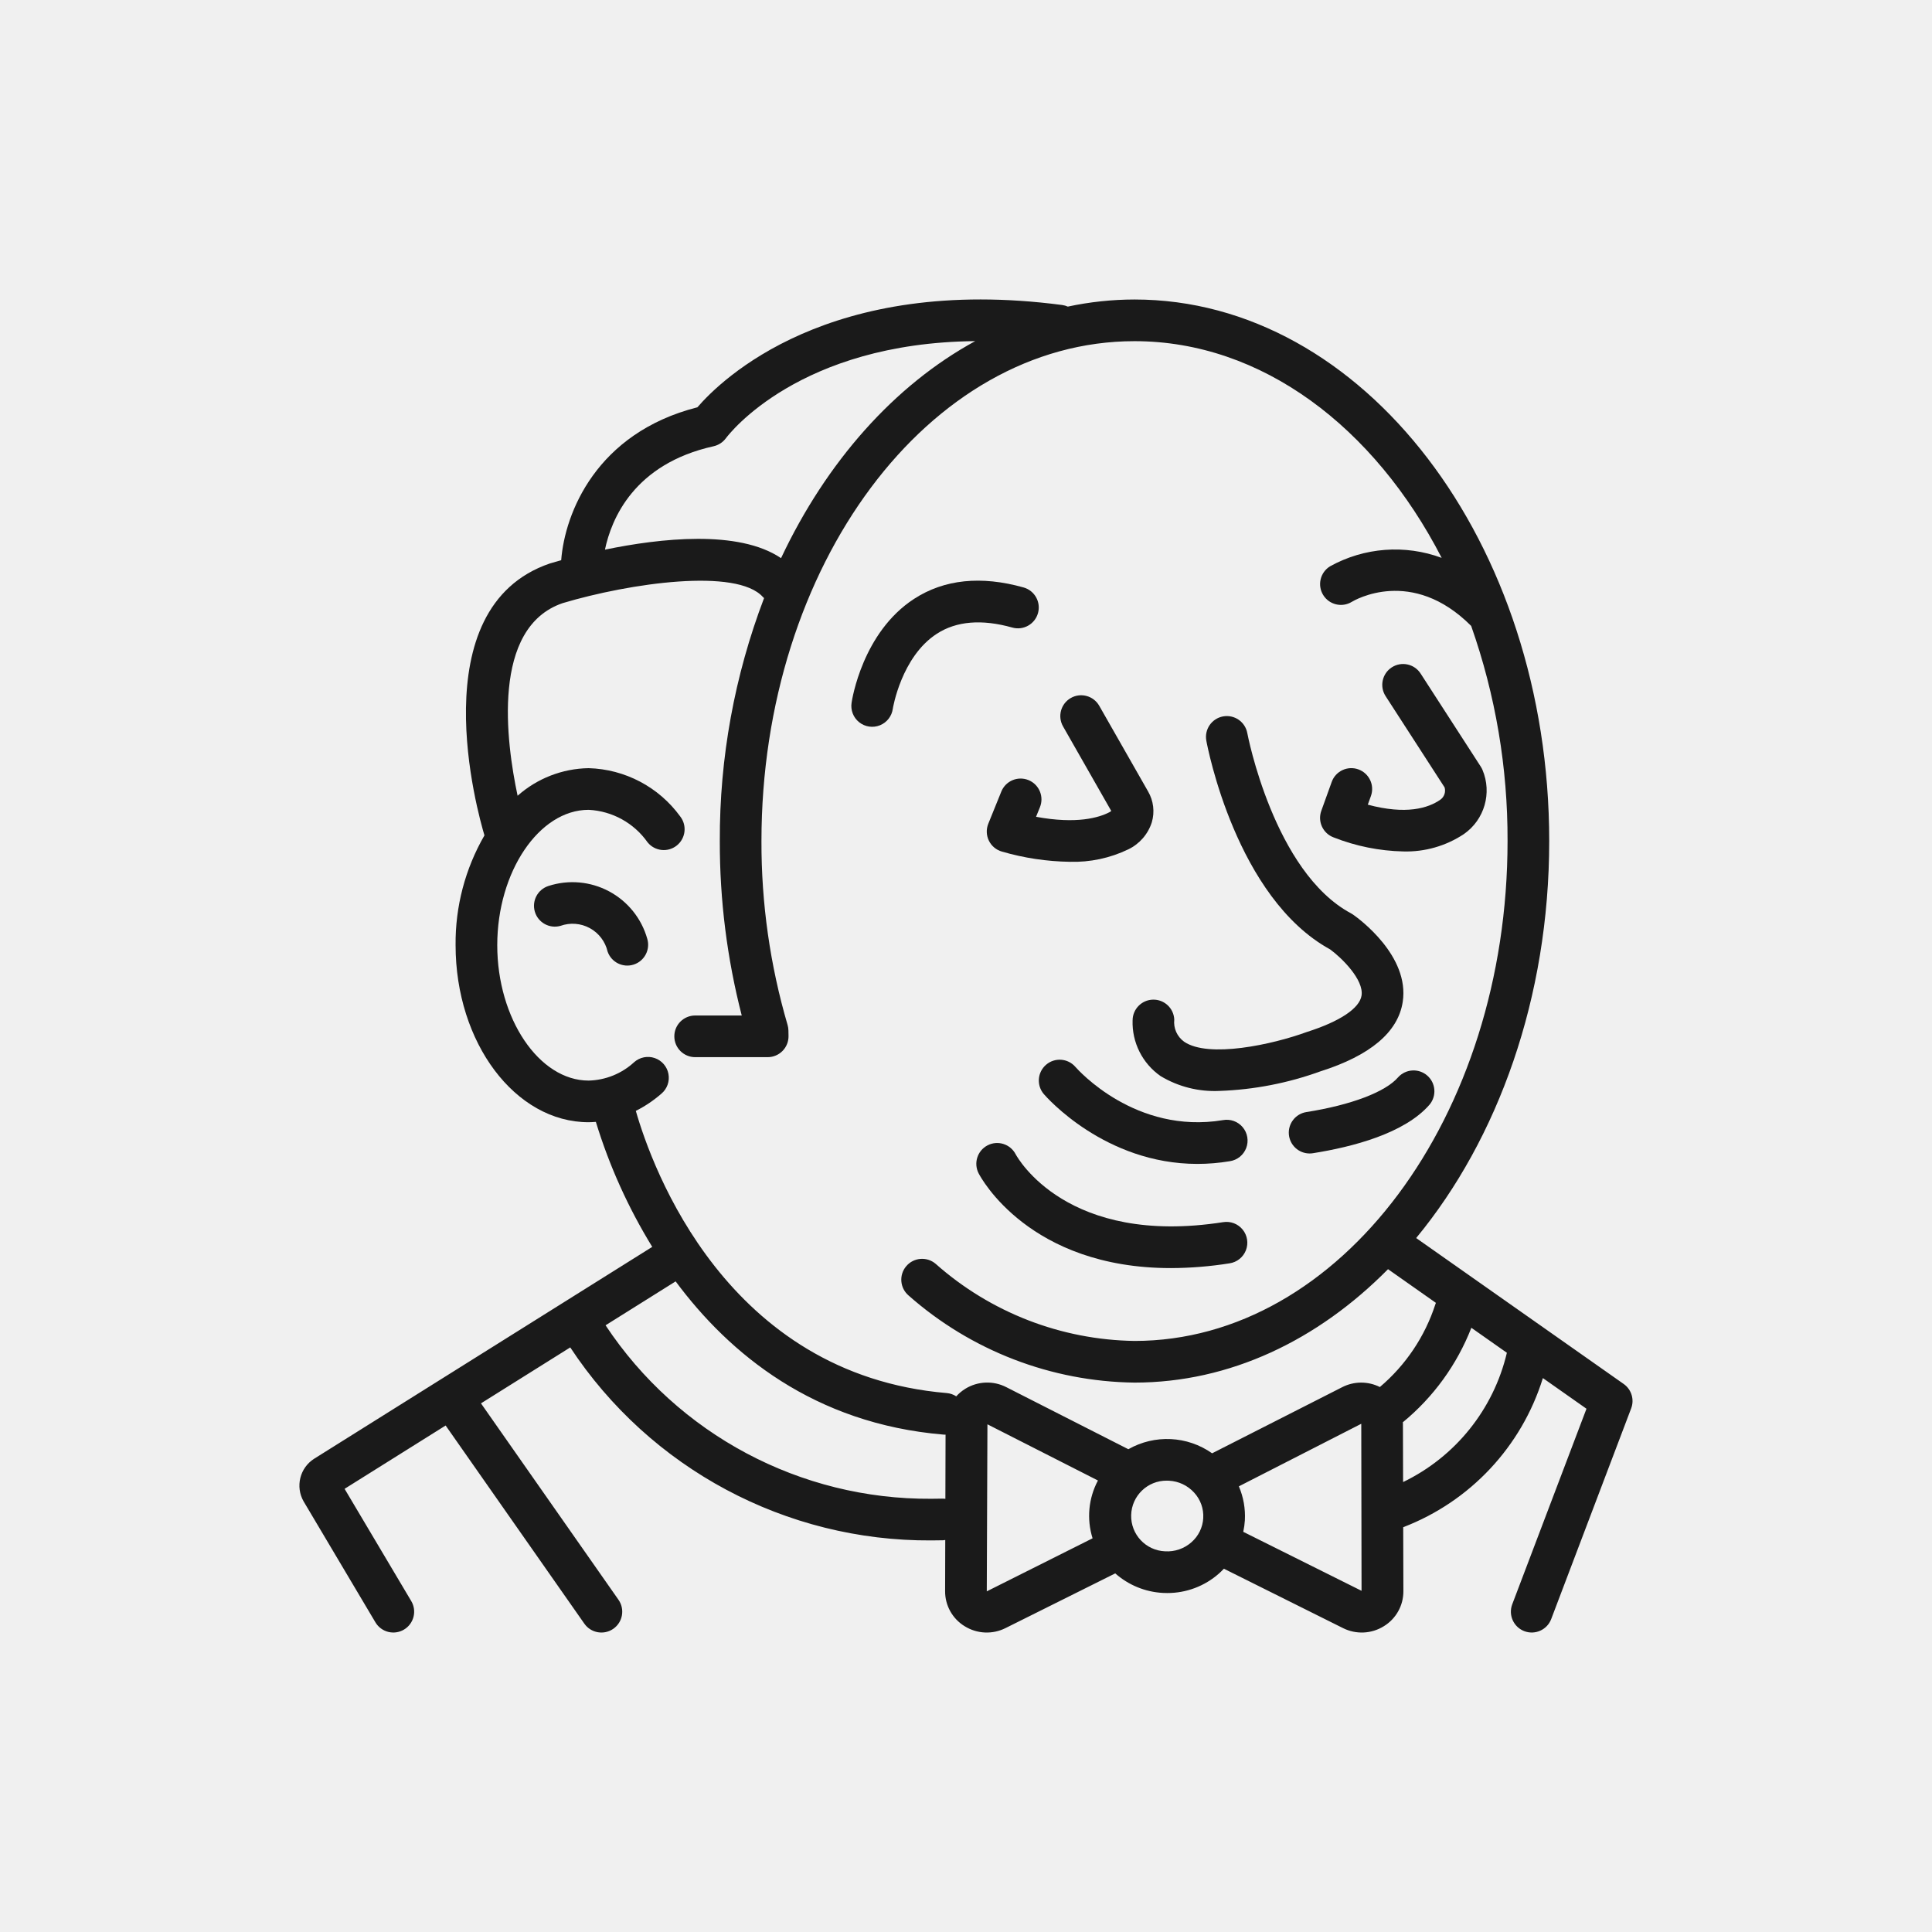
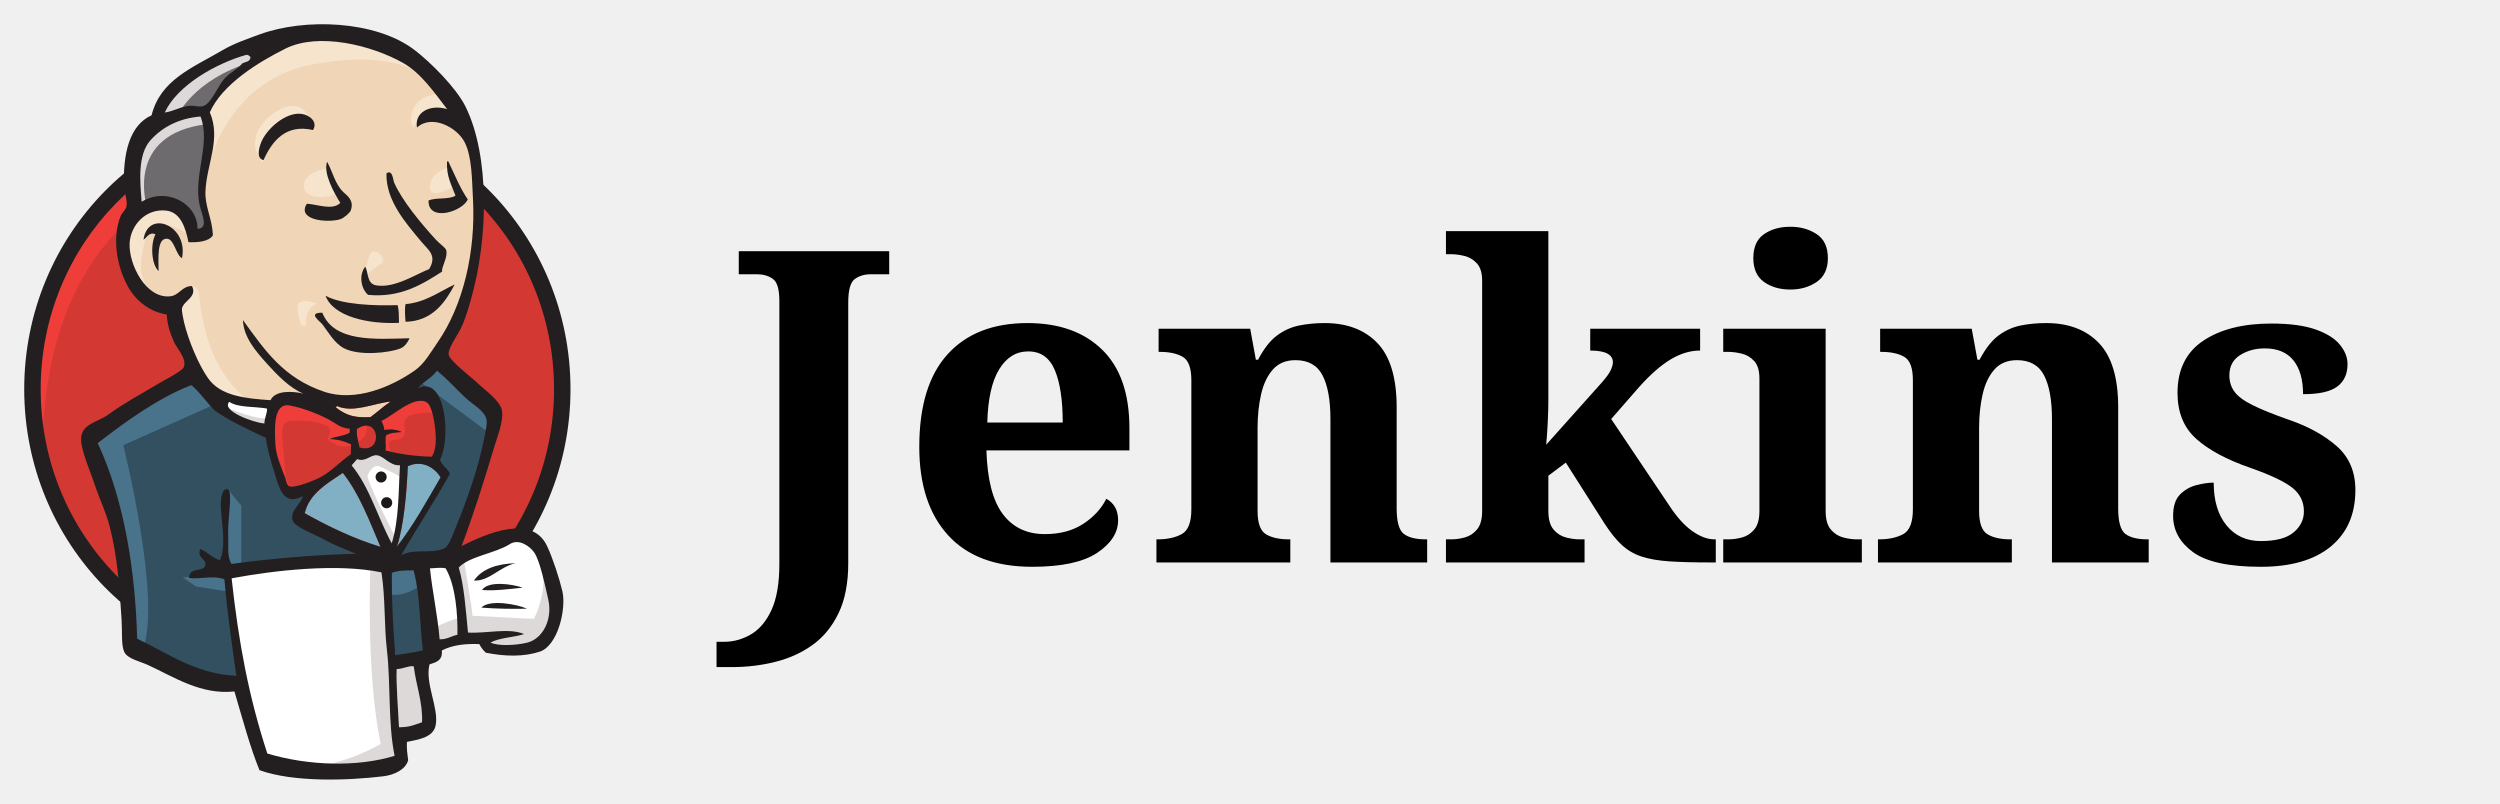
- <svg xmlns="http://www.w3.org/2000/svg" width="100" height="100" viewBox="0 0 100 100">
-   <g>
-     <g transform="translate(50 50) scale(0.69 0.69) rotate(0) translate(-50 -50)" style="fill:#1A1A1A">
-       <svg fill="#1A1A1A" data-name="Layer 1" viewBox="0 0 128 128" x="0px" y="0px">
-         <path d="M127.15,104.133,107.224,90.121c7.85-9.504,12.775-23.072,12.775-38.119,0-28.671-17.863-51.998-39.82-51.998A30.814,30.814,0,0,0,73.775.686a1.98,1.98,0,0,0-.518-.15c-22.414-2.956-32.748,7.15-35.047,9.817C28.508,12.823,25.481,20.5,25.131,25.037c-.442.122-.81.23-1.079.31C11.55,29.608,17.148,49.413,17.763,51.457A20.664,20.664,0,0,0,14.991,62.002c0,9.374,5.729,16.999,12.772,16.999.233,0,.465-.017.697-.033a51.953,51.953,0,0,0,5.413,12.001L1.409,111.313a3.057,3.057,0,0,0-1.011,4.094l6.895,11.612a2,2,0,1,0,3.44-2.042L4.333,114.201l9.702-6.08L27.353,127.146a2,2,0,0,0,3.278-2.294L17.429,105.994l8.572-5.372a41.219,41.219,0,0,0,34.653,18.533q.564,0,1.139-.014a1.963,1.963,0,0,0,.215-.027l-.014,4.919a3.917,3.917,0,0,0,1.872,3.357,4.014,4.014,0,0,0,3.931.182l10.534-5.252A7.496,7.496,0,0,0,82.892,124.195c.145.008.287.012.431.012a7.473,7.473,0,0,0,4.961-1.87c.168-.148.326-.305.479-.465l11.431,5.699a4.012,4.012,0,0,0,3.931-.181,3.917,3.917,0,0,0,1.872-3.357l-.017-6.147a22.458,22.458,0,0,0,13.411-14.319l4.186,2.944-7.128,18.777a2,2,0,1,0,3.741,1.419l7.678-20.23A1.999,1.999,0,0,0,127.15,104.133ZM39.767,14.094a2.024,2.024,0,0,0,1.177-.767c.315-.424,7.037-9.164,23.938-9.326C57.124,8.232,50.604,15.579,46.241,24.839c-4.082-2.762-11.631-1.907-16.908-.816C29.943,21.099,32.104,15.794,39.767,14.094ZM61.696,115.143q-.52.013-1.031.013a37.216,37.216,0,0,1-31.274-16.657l6.729-4.217c5.164,6.961,13.286,13.664,25.707,14.711.057.004.114.007.17.007.014,0,.026-.004.04-.004l-.017,6.166A1.794,1.794,0,0,0,61.696,115.143Zm2.239-10.549a4.004,4.004,0,0,0-.872.726,1.98,1.98,0,0,0-.901-.313c-21.175-1.785-28.303-21.652-29.865-27.095a11.856,11.856,0,0,0,2.458-1.654,2,2,0,1,0-2.619-3.023,6.687,6.687,0,0,1-4.373,1.767c-4.754,0-8.771-5.953-8.771-12.999s4.017-12.999,8.771-12.999a7.365,7.365,0,0,1,5.663,3.122,2,2,0,0,0,3.135-2.484,11.261,11.261,0,0,0-8.798-4.638,10.527,10.527,0,0,0-6.817,2.649c-1.108-5.198-2.545-16.152,4.326-18.495,6.478-1.935,16.724-3.396,19.229-.586.034.038.074.066.11.101a64.857,64.857,0,0,0-4.25,23.331,66.562,66.562,0,0,0,2.106,16.749h-4.473a2,2,0,1,0,0,4h6.966A2.001,2.001,0,0,0,46.959,70.715l-.01-.53a2.032,2.032,0,0,0-.082-.531,62.16,62.16,0,0,1-2.507-17.651c0-26.466,16.069-47.998,35.819-47.998,12.222,0,23.028,8.25,29.495,20.807a12.877,12.877,0,0,0-10.72.812,2,2,0,0,0,2.086,3.413c.233-.143,5.762-3.411,11.466,2.309a61.514,61.514,0,0,1,3.493,20.657c0,26.466-16.069,47.998-35.819,47.998a29.425,29.425,0,0,1-19.099-7.409,2,2,0,0,0-2.588,3.051,33.374,33.374,0,0,0,21.687,8.358c9.163,0,17.606-4.073,24.342-10.89l4.598,3.234c-.017.049-.041.094-.055.145a17.45,17.45,0,0,1-5.327,7.936,3.999,3.999,0,0,0-3.616.015L87.632,110.79a7.517,7.517,0,0,0-8.044-.392l-11.717-5.958A4.01,4.01,0,0,0,63.935,104.593Zm2.06,19.451.063-16.039,10.611,5.395a7.204,7.204,0,0,0-.515,5.551Zm20.786-7.039a3.328,3.328,0,0,1-1.14,2.329,3.5,3.5,0,0,1-2.526.866,3.394,3.394,0,0,1,.177-6.785c.066,0,.133.002.2.006a3.499,3.499,0,0,1,2.414,1.142,3.325,3.325,0,0,1,.874,2.441Zm3.841,1.324a7.406,7.406,0,0,0,.154-1.102,7.283,7.283,0,0,0-.576-3.266l11.753-6.007.027,16.038Zm15.347-4.778-.016-5.61c-0-.044-.007-.087-.009-.131a22.179,22.179,0,0,0,6.579-9.073l3.411,2.399A18.496,18.496,0,0,1,105.969,113.551Z" />
-         <path d="M79.996,69.219a6.275,6.275,0,0,0,2.69,5.353,10.044,10.044,0,0,0,5.665,1.422,31.612,31.612,0,0,0,9.656-1.87c4.814-1.526,7.481-3.773,7.927-6.679.678-4.421-4.202-7.983-4.76-8.375a2.079,2.079,0,0,0-.204-.125c-7.402-3.964-9.935-17.173-9.96-17.306a2,2,0,0,0-3.934.727c.113.617,2.879,15.104,11.888,20.041,1.103.804,3.25,2.907,3.016,4.431-.188,1.223-2.076,2.489-5.266,3.502-3.307,1.21-9.431,2.534-11.771.929a2.309,2.309,0,0,1-.946-2.127,2.001,2.001,0,0,0-4.0.076Z" />
-         <path d="M61.196,32.101c1.884-1.222,4.325-1.422,7.256-.596A2,2,0,0,0,69.537,27.655c-4.087-1.15-7.626-.784-10.516,1.09-4.96,3.215-5.965,9.692-6.005,9.967a2,2,0,1,0,3.957.582C56.98,39.244,57.792,34.307,61.196,32.101Z" />
-         <path d="M69.995,46.148a2,2,0,0,0-2.604,1.103l-1.25,3.088a1.999,1.999,0,0,0,1.323,2.679,24.595,24.595,0,0,0,6.499.977A12.123,12.123,0,0,0,79.587,52.798a4.354,4.354,0,0,0,2.254-2.595,3.765,3.765,0,0,0-.355-2.959l-4.694-8.232a2,2,0,0,0-3.475,1.981l4.631,8.122a.992.992,0,0,1-.196.128c-.987.51-3.124,1.154-7.025.43l.372-.92A1.999,1.999,0,0,0,69.995,46.148Z" />
-         <path d="M99.305,51.655a19.348,19.348,0,0,0,6.673,1.345,10.006,10.006,0,0,0,5.832-1.67,5.1,5.1,0,0,0,1.781-6.164,2.009,2.009,0,0,0-.161-.304l-5.78-8.944a2,2,0,0,0-3.36,2.171l5.663,8.762a1.071,1.071,0,0,1-.42,1.19c-1.157.802-3.27,1.456-6.953.468l.299-.829a2,2,0,0,0-3.764-1.355l-1,2.776A2,2,0,0,0,99.305,51.655Z" />
-         <path d="M88.668,78.799c-8.383,1.392-13.92-4.832-14.16-5.107a2,2,0,0,0-3.03,2.613c.261.302,5.875,6.698,14.742,6.698a18.869,18.869,0,0,0,3.104-.259,2,2,0,1,0-.656-3.945Z" />
-         <path d="M105.485,74.692c-1.219,1.409-4.509,2.655-8.8,3.333a2,2,0,0,0,.31,3.976,2.029,2.029,0,0,0,.315-.025c3.785-.599,8.801-1.894,11.201-4.666a2.001,2.001,0,0,0-3.026-2.618Z" />
-         <path d="M88.688,88.596C73.73,90.93,68.972,82.454,68.765,82.071a2,2,0,0,0-3.547,1.849c.214.415,4.871,9.086,18.453,9.086a36.565,36.565,0,0,0,5.634-.457,2,2,0,1,0-.617-3.952Z" />
-         <path d="M23.902,56.318a2,2,0,0,0,1.161,3.827,3.45,3.45,0,0,1,4.526,2.474,2.001,2.001,0,0,0,3.805-1.237A7.464,7.464,0,0,0,23.902,56.318Z" />
-       </svg>
+ <svg xmlns="http://www.w3.org/2000/svg" id="svg2" version="1.1" width="1032.18" height="331.855" xml:space="preserve">
+   <defs id="defs6">
+     <clipPath clipPathUnits="userSpaceOnUse" id="clipPath18">
+       <path d="M 0,2494.84 0,0 l 1804.34,0 0,2494.84 -1804.34,0 z" id="path20" />
+     </clipPath>
+   </defs>
+   <g id="g10" transform="matrix(1.25,0,0,-1.25,10,321.8552)">
+     <g id="g3393">
+       <path d="m 177.718,129.264 c 0,-49.429 -39.175,-89.499 -87.5,-89.499 -48.324,0 -87.499,40.07 -87.499,89.499 0,49.43 39.175,89.501 87.499,89.501 48.325,0 87.5,-40.071 87.5,-89.501" style="fill:#d33833;fill-opacity:1;fill-rule:evenodd;stroke:none" id="path22" />
+       <path d="m 6.284,107.098 c 0,0 -6.334,93.333 79.666,96 l -6,10 -46.666,-15.667 -13.334,-15.333 -11.666,-22.334 -6.667,-26 2,-17.333" style="fill:#ef3d3a;fill-opacity:1;fill-rule:nonzero;stroke:none" id="path24" />
+       <path d="M 30.288,190.319 C 14.936,174.611 5.436,152.923 5.436,128.93 l 0,0 c 0,-23.988 9.5,-45.679 24.852,-61.384 l 0,0 C 45.648,51.841 66.815,42.15 90.217,42.15 l 0,0 c 23.402,0 44.571,9.691 59.929,25.396 l 0,0 c 15.351,15.705 24.853,37.396 24.853,61.384 l 0,0 c 0,23.993 -9.502,45.681 -24.853,61.389 l 0,0 c -15.358,15.702 -36.527,25.393 -59.929,25.395 l 0,0 C 66.815,215.712 45.648,206.021 30.288,190.319 l 0,0 z M 26.402,63.747 C 10.087,80.433 0,103.493 0,128.93 l 0,0 c 0,25.441 10.087,48.499 26.402,65.186 l 0,0 c 16.312,16.69 38.892,27.035 63.815,27.032 l 0,0 c 24.923,0.003 47.505,-10.342 63.814,-27.032 l 0,0 c 16.317,-16.687 26.405,-39.747 26.403,-65.186 l 0,0 c 0.002,-25.437 -10.086,-48.497 -26.403,-65.183 l 0,0 C 137.722,47.058 115.14,36.714 90.217,36.714 l 0,0 c -24.923,0 -47.503,10.344 -63.815,27.033 l 0,0" style="fill:#231f20;fill-opacity:1;fill-rule:nonzero;stroke:none" id="path26" />
+       <path d="m 127.051,128.768 -13.334,-2 -18,-2 -11.667,-0.333 -11.333,0.333 -8.667,2.667 -7.667,8.333 -6,17 -1.333,3.667 -8,2.666 -4.667,7.667 -3.333,11 3.667,9.667 8.666,3 7,-3.334 3.334,-7.333 4,0.667 1.333,1.666 -1.333,7.667 -0.334,9.667 2,13.333 -0.078,7.616 6.078,9.717 10.667,7.667 18.667,8 20.666,-3 18,-13 8.334,-13.333 5.333,-9.667 1.333,-24 -4,-20.667 -7.333,-18.333 -7,-9.667" style="fill:#f0d6b7;fill-opacity:1;fill-rule:evenodd;stroke:none" id="path28" />
+       <path d="m 115.717,71.102 -47.667,-2 0,-8 4,-28 -2,-2.334 -33.333,11.334 -2.334,4 -3.333,37.666 -7.666,22.667 -1.667,5.333 26.666,18.333 8.334,3.334 7.333,-9 6.333,-5.667 7.334,-2.333 3.333,-1 4,-17.333 3,-3.667 7.667,2.667 -5.334,-10.334 29,-13.666 -3.666,-2" style="fill:#335061;fill-opacity:1;fill-rule:evenodd;stroke:none" id="path30" />
+       <path d="m 36.717,187.435 8.666,3 7,-3.334 3.334,-7.333 4,0.667 1,4 -2,7.666 2,18.334 -1.667,10 6,7 13,10.333 -3.667,5 -18.333,-9 -7.667,-6 -4.333,-9.333 -6.667,-9 -2,-10.667 1.334,-11.333" style="fill:#6d6b6d;fill-opacity:1;fill-rule:evenodd;stroke:none" id="path32" />
+       <path d="m 50.383,218.768 c 0,0 5,12.333 25,18.333 20,6 1,4.334 1,4.334 l -21.666,-8.334 -8.334,-8.333 -3.666,-6.667 7.666,0.667" style="fill:#dcd9d8;fill-opacity:1;fill-rule:evenodd;stroke:none" id="path34" />
+       <path d="m 40.383,189.768 c 0,0 -7,23.334 19.667,26.667 l -1,4 -18.333,-4.334 -5.334,-17.333 1.334,-11.333 3.666,2.333" style="fill:#dcd9d8;fill-opacity:1;fill-rule:evenodd;stroke:none" id="path36" />
+       <path d="m 51.05,158.768 4.364,4.229 c 0,0 1.97,-0.229 2.303,-2.562 0.333,-2.334 1.333,-23.334 15.666,-34.668 1.307,-1.034 -10.666,1.668 -10.666,1.668 l -10.667,16.666" style="fill:#f7e4cd;fill-opacity:1;fill-rule:evenodd;stroke:none" id="path38" />
+       <path d="m 112.385,165.101 c 0,0 0.777,10.104 3.498,9.327 2.721,-0.777 2.721,-3.498 2.721,-3.498 0,0 -6.608,-4.275 -6.219,-5.829" style="fill:#f7e4cd;fill-opacity:1;fill-rule:evenodd;stroke:none" id="path40" />
+       <path d="m 140.05,202.101 c 0,0 -5.494,-1.16 -6,-6 -0.506,-4.841 6,-1 7,-0.667" style="fill:#f7e4cd;fill-opacity:1;fill-rule:nonzero;stroke:none" id="path42" />
+       <path d="m 99.717,201.767 c 0,0 -7.334,-1 -7.334,-5.666 0,-4.667 8.334,-4.334 10.667,-2.334" style="fill:#f7e4cd;fill-opacity:1;fill-rule:nonzero;stroke:none" id="path44" />
+       <path d="m 54.383,180.101 c 0,0 -12.667,7.667 -14,0.333 -1.333,-7.333 -4.334,-12.667 2,-20.333 l -4.333,1.333 -4,10.333 -1.333,10 7.666,8.001 8.667,-0.667 5,-4 0.333,-5" style="fill:#f7e4cd;fill-opacity:1;fill-rule:evenodd;stroke:none" id="path46" />
+       <path d="m 60.383,201.101 c 0,0 5.667,29.333 34.334,35 23.601,4.665 35.999,-1 40.666,-6.333 0,0 -21,24.999 -41,17.333 -20,-7.667 -34.666,-21.667 -34.333,-30.666 0.568,-15.328 0.333,-15.334 0.333,-15.334" style="fill:#f7e4cd;fill-opacity:1;fill-rule:evenodd;stroke:none" id="path48" />
+       <path d="m 137.717,226.435 c 0,0 -9.666,0.333 -10,-8.334 0,0 -0.001,-1.333 0.666,-2.666 0,0 7.668,8.667 12.334,4" style="fill:#f7e4cd;fill-opacity:1;fill-rule:evenodd;stroke:none" id="path50" />
+       <path d="m 95.389,214.532 c 0,0 -1.664,13.303 -13.006,5.569 -7.333,-5 -6.666,-12 -5.333,-13.333 1.333,-1.334 0.971,-4.019 1.986,-2.176 1.014,1.843 0.68,7.843 4.348,9.509 3.667,1.667 9.678,3.529 12.006,0.431" style="fill:#f7e4cd;fill-opacity:1;fill-rule:evenodd;stroke:none" id="path52" />
+       <path d="m 64.05,124.435 -31.333,-14 c 0,0 13,-51.667 6.333,-67.667 l -4.667,1.666 -0.333,19.667 -8.666,37.333 -3.667,10.334 32.666,21.999 9.667,-9.332" style="fill:#49728b;fill-opacity:1;fill-rule:evenodd;stroke:none" id="path54" />
+       <path d="m 67.272,95.858 4.445,-5.424 0,-20 -5.334,0 c 0,0 -0.666,14 -0.666,15.667 0,1.667 0.666,7.667 0.666,7.667" style="fill:#49728b;fill-opacity:1;fill-rule:evenodd;stroke:none" id="path56" />
+       <path d="m 67.383,67.434 -15,-0.666 4.334,-3 10.666,-1.667" style="fill:#49728b;fill-opacity:1;fill-rule:evenodd;stroke:none" id="path58" />
+       <path d="m 118.717,70.768 12.333,0.333 3,-30.667 -12.667,-1.666 -2.666,32" style="fill:#335061;fill-opacity:1;fill-rule:evenodd;stroke:none" id="path60" />
+       <path d="m 122.05,70.768 18.667,1 c 0,0 7.666,19.333 7.666,20.333 0,1 6.667,28 6.667,28 l -15,15.666 -3,2.667 -8,-8 0,-31 -7,-28.666" style="fill:#335061;fill-opacity:1;fill-rule:evenodd;stroke:none" id="path62" />
+       <path d="m 130.383,73.101 -11.666,-2.333 1.666,-9.334 c 4.333,-2 11.667,3.334 11.667,3.334" style="fill:#49728b;fill-opacity:1;fill-rule:evenodd;stroke:none" id="path64" />
+       <path d="m 130.717,131.434 23.333,-17.333 0.667,8 -17.667,16.333 -6.333,-7" style="fill:#49728b;fill-opacity:1;fill-rule:evenodd;stroke:none" id="path66" />
+       <path d="M 78.951,5.098 72.05,33.102 68.617,53.765 68.05,69.102 l 31.235,1.663 19.433,0.003 -1.767,-35.003 3,-27 -0.333,-5 -25.333,-2 -15.334,3.333" style="fill:#ffffff;fill-opacity:1;fill-rule:evenodd;stroke:none" id="path68" />
+       <path d="m 114.383,71.101 c 0,0 -1.666,-34.667 3.334,-59.333 0,0 -10,-6.334 -24.667,-8 l 28,1 3.333,2 -4,54.666 -1,11.668" style="fill:#dcd9d8;fill-opacity:1;fill-rule:evenodd;stroke:none" id="path70" />
+       <path d="m 134.618,43.098 13,3.667 24.666,1.333 3.667,11.333 -6.667,19.667 -7.666,1 -10.667,-3.333 -10.234,-4.997 -5.433,0.997 -4.234,-1.664" style="fill:#ffffff;fill-opacity:1;fill-rule:evenodd;stroke:none" id="path72" />
+       <path d="m 134.383,49.768 c 0,0 8.666,3.999 10,3.666 l -3.666,18.334 4.333,1.666 c 0,0 3,-17.333 3,-19.333 0,0 18.666,-1 20.333,-1 0,0 4,7.667 3,15.667 l 3.667,-10.667 0.333,-6 -5.333,-8 -6,-1.333 -10,0.333 -3.333,4.333 -11.667,-1.666 -3.667,-1.334" style="fill:#dcd9d8;fill-opacity:1;fill-rule:evenodd;stroke:none" id="path74" />
+       <path d="m 121.284,73.431 -7.333,18.667 -7.667,11 c 0,0 1.666,4.667 4,4.667 2.334,0 7.667,0 7.667,0 l 7.333,-2.667 -0.666,-12.333 -3.334,-19.334" style="fill:#ffffff;fill-opacity:1;fill-rule:nonzero;stroke:none" id="path76" />
+       <path d="m 122.717,79.768 c 0,0 -9.334,17.999 -9.334,20.666 0,0 1.666,4 4,3 2.334,-1 7.334,-3.666 7.334,-3.666 l 0,6.333 -11.334,2.334 -7.666,-1 13,-30.667 2.666,-0.334" style="fill:#dcd9d8;fill-opacity:1;fill-rule:evenodd;stroke:none" id="path78" />
+       <path d="m 81.951,123.764 -9.234,1.004 -8.667,2.667 0,-3 4.235,-4.67 13.333,-6" style="fill:#ffffff;fill-opacity:1;fill-rule:nonzero;stroke:none" id="path80" />
+       <path d="m 67.051,122.765 c 0,0 10.334,-4.334 13.667,-3.334 l 0.332,-3.996 -9.332,1.996 -5.667,4 1,1.334" style="fill:#dcd9d8;fill-opacity:1;fill-rule:evenodd;stroke:none" id="path82" />
+       <path d="m 134.582,106.63 c -5.656,0.166 -10.766,0.838 -15.24,2.1 0.304,1.834 -0.265,3.634 0.192,4.955 1.247,0.898 3.337,0.884 5.222,1.095 -1.63,0.801 -3.92,1.118 -5.801,0.655 -0.044,1.273 -0.615,2.062 -0.961,3.058 3.18,1.135 10.687,8.576 14.91,6.112 2.012,-1.172 2.867,-7.866 3.023,-11.121 0.13,-2.7 -0.245,-5.424 -1.345,-6.854" style="fill:#d33833;fill-opacity:1;fill-rule:evenodd;stroke:none" id="path84" />
+       <path d="m 134.582,106.63 c -5.656,0.166 -10.766,0.838 -15.24,2.1 0.304,1.834 -0.265,3.634 0.192,4.955 1.247,0.898 3.337,0.884 5.222,1.095 -1.63,0.801 -3.92,1.118 -5.801,0.655 -0.044,1.273 -0.615,2.062 -0.961,3.058 3.18,1.135 10.687,8.576 14.91,6.112 2.012,-1.172 2.867,-7.866 3.023,-11.121 0.13,-2.7 -0.245,-5.424 -1.345,-6.854 z" style="fill:none;stroke:#d33833;stroke-width:2;stroke-linecap:butt;stroke-linejoin:miter;stroke-miterlimit:4;stroke-opacity:1;stroke-dasharray:none" id="path86" />
+       <path d="m 107.535,115.876 c -0.015,-0.428 -0.033,-0.859 -0.05,-1.291 -1.766,-1.16 -4.617,-1.146 -6.555,-2.121 2.857,-0.125 5.106,-0.813 7.052,-1.783 -0.043,-1.078 -0.084,-2.155 -0.126,-3.233 -3.237,-2.216 -6.194,-5.516 -10.005,-7.594 -1.802,-0.983 -8.126,-3.512 -10.043,-3.065 -1.085,0.252 -1.182,1.598 -1.616,2.867 -0.924,2.717 -3.051,7.042 -3.236,11.132 -0.236,5.166 -0.758,13.824 4.809,12.76 4.491,-0.857 9.715,-2.926 13.193,-4.826 2.125,-1.162 3.354,-2.598 6.578,-2.846" style="fill:#d33833;fill-opacity:1;fill-rule:evenodd;stroke:none" id="path88" />
+       <path d="m 107.535,115.876 c -0.015,-0.428 -0.033,-0.859 -0.05,-1.291 -1.766,-1.16 -4.617,-1.146 -6.555,-2.121 2.857,-0.125 5.106,-0.813 7.052,-1.783 -0.043,-1.078 -0.084,-2.155 -0.126,-3.233 -3.237,-2.216 -6.194,-5.516 -10.005,-7.594 -1.802,-0.983 -8.126,-3.512 -10.043,-3.065 -1.085,0.252 -1.182,1.598 -1.616,2.867 -0.924,2.717 -3.051,7.042 -3.236,11.132 -0.236,5.166 -0.758,13.824 4.809,12.76 4.491,-0.857 9.715,-2.926 13.193,-4.826 2.125,-1.162 3.354,-2.598 6.578,-2.846 z" style="fill:none;stroke:#d33833;stroke-width:2;stroke-linecap:butt;stroke-linejoin:miter;stroke-miterlimit:4;stroke-opacity:1;stroke-dasharray:none" id="path90" />
+       <path d="m 110.75,109.712 c -0.494,2.814 -1.065,3.617 -0.844,6.072 7.505,5.004 8.914,-8.595 0.844,-6.072" style="fill:#d33833;fill-opacity:1;fill-rule:evenodd;stroke:none" id="path92" />
+       <path d="m 110.75,109.712 c -0.494,2.814 -1.065,3.617 -0.844,6.072 7.505,5.004 8.914,-8.595 0.844,-6.072 z" style="fill:none;stroke:#d33833;stroke-width:2;stroke-linecap:butt;stroke-linejoin:miter;stroke-miterlimit:4;stroke-opacity:1;stroke-dasharray:none" id="path94" />
+       <path d="m 121.617,107.431 c 0,0 -2.334,3.334 -0.667,4.334 1.667,1 3.334,-0.001 4.334,1.666 1,1.667 0,2.667 0.333,4.667 0.333,2 2.001,2.334 3.667,2.667 1.666,0.333 6.334,1 7,-0.667 l -2,6 -4,1.333 -12.667,-7.333 -0.667,-3.667 0,-7.333" style="fill:#ef3d3a;fill-opacity:1;fill-rule:evenodd;stroke:none" id="path96" />
+       <path d="m 86.617,96.431 c -0.4,5.202 -0.824,10.397 -1.296,15.594 -0.706,7.76 1.864,6.406 8.591,6.406 1.027,0 6.326,-1.225 6.705,-2 1.818,-3.713 -3.04,-2.888 2.094,-5.688 4.334,-2.363 11.99,1.435 10.239,6.688 -0.98,1.168 -5.106,0.364 -6.585,1.131 -2.604,1.35 -5.208,2.7 -7.812,4.05 -3.313,1.719 -10.971,4.225 -14.503,1.823 -8.95,-6.087 0.565,-21.296 3.758,-27.646" style="fill:#ef3d3a;fill-opacity:1;fill-rule:evenodd;stroke:none" id="path98" />
+       <path d="m 95.389,214.532 c -9.085,2.116 -13.6,-3.802 -16.354,-9.94 -2.459,0.596 -1.48,3.94 -0.859,5.644 1.626,4.472 8.18,10.425 13.534,9.618 2.304,-0.347 5.423,-2.454 3.679,-5.322" style="fill:#231f20;fill-opacity:1;fill-rule:evenodd;stroke:none" id="path100" />
+       <path d="m 139.655,204.186 c 0.143,-0.006 0.288,-0.011 0.431,-0.017 2.053,-4.265 3.83,-8.783 6.42,-12.548 -1.735,-4.041 -13.138,-7.617 -12.962,-0.361 2.466,1.078 6.723,0.22 8.909,1.597 -1.264,3.469 -3.088,6.422 -2.798,11.329" style="fill:#231f20;fill-opacity:1;fill-rule:evenodd;stroke:none" id="path102" />
+       <path d="m 100.04,204.075 c 1.948,-3.571 2.582,-7.323 5.351,-10.022 1.247,-1.215 3.672,-2.696 2.47,-6.075 -0.281,-0.797 -2.334,-2.574 -3.519,-2.923 -4.329,-1.278 -14.416,-0.264 -11,5.133 3.58,-0.167 8.392,-2.325 11.068,0.274 -2.055,3.285 -5.719,9.784 -4.37,13.613" style="fill:#231f20;fill-opacity:1;fill-rule:evenodd;stroke:none" id="path104" />
+       <path d="m 138.03,167.781 c -6.518,-4.187 -13.786,-8.74 -24.466,-7.684 -2.282,1.984 -3.152,6.399 -0.935,9.315 1.154,-1.984 0.429,-5.633 3.645,-6.182 6.06,-1.037 13.113,3.707 17.472,5.365 2.703,4.557 -0.233,6.233 -2.668,9.166 -4.985,6.009 -11.672,13.457 -11.429,22.453 2.015,1.461 2.189,-2.23 2.478,-2.902 2.603,-6.092 9.154,-13.883 13.935,-19.097 1.174,-1.284 3.107,-2.516 3.322,-3.365 0.62,-2.469 -1.613,-5.427 -1.354,-7.069" style="fill:#231f20;fill-opacity:1;fill-rule:evenodd;stroke:none" id="path106" />
+       <path d="m 52.102,172.189 c -2.043,1.166 -2.529,6.302 -4.928,6.448 -3.428,0.208 -2.803,-6.663 -2.789,-10.681 -2.359,2.142 -2.774,8.737 -1.041,12.124 -1.975,0.97 -2.857,-1.07 -3.953,-1.789 1.408,10.23 14.965,4.745 12.711,-6.102" style="fill:#231f20;fill-opacity:1;fill-rule:evenodd;stroke:none" id="path108" />
+       <path d="m 142.18,163.521 c -3.034,-5.775 -7.326,-12.135 -16.229,-12.32 -0.181,1.865 -0.32,4.703 0.01,5.826 6.806,0.654 11.008,4.118 16.219,6.494" style="fill:#231f20;fill-opacity:1;fill-rule:evenodd;stroke:none" id="path110" />
+       <path d="m 99.527,159.777 c 5.678,-2.986 16.114,-3.307 23.832,-3.081 0.414,-1.691 0.404,-3.78 0.42,-5.842 -9.921,-0.495 -21.651,1.96 -24.252,8.923" style="fill:#231f20;fill-opacity:1;fill-rule:evenodd;stroke:none" id="path112" />
+       <path d="m 98.447,154.209 c 3.927,-9.859 17.423,-8.724 28.804,-8.452 -0.501,-1.28 -1.587,-2.792 -2.937,-3.339 -3.647,-1.484 -13.706,-2.61 -18.769,0.079 -3.211,1.707 -5.274,5.564 -7.033,7.825 -0.85,1.092 -5.08,3.881 -0.064,3.887" style="fill:#231f20;fill-opacity:1;fill-rule:evenodd;stroke:none" id="path114" />
+       <path d="m 137.556,99.826 c -4.608,-7.892 -9.017,-15.998 -14.484,-22.959 2.292,6.739 3.273,18.018 3.619,26.617 4.795,2.244 8.901,-0.505 10.865,-3.658" style="fill:#81b0c4;fill-opacity:1;fill-rule:evenodd;stroke:none" id="path116" />
+       <path d="m 162.352,71.461 c -5.159,-1.033 -8.784,-6.047 -13.817,-5.725 2.766,3.899 7.613,5.543 13.817,5.725" style="fill:#231f20;fill-opacity:1;fill-rule:evenodd;stroke:none" id="path118" />
+       <path d="m 164.628,63.387 c -4.205,-0.444 -9.144,-1.125 -13.409,-0.774 2.019,3.084 9.798,2.02 13.409,0.774" style="fill:#231f20;fill-opacity:1;fill-rule:evenodd;stroke:none" id="path120" />
+       <path d="m 166.085,56.426 c -4.726,-0.102 -10.6,-0.008 -15.092,0.369 2.657,2.854 12.027,1.059 15.092,-0.369" style="fill:#231f20;fill-opacity:1;fill-rule:evenodd;stroke:none" id="path122" />
+       <path d="m 128.664,37.377 c 0.678,-5.935 3.031,-11.949 2.736,-18.449 -2.613,-0.881 -4.114,-1.652 -7.615,-1.647 -0.247,5.524 -0.986,13.969 -0.765,19.235 1.722,-0.114 4.261,1.23 5.644,0.861" style="fill:#dcd9d8;fill-opacity:1;fill-rule:evenodd;stroke:none" id="path124" />
+       <path d="m 121.045,124.849 c -2.373,-1.549 -4.394,-3.483 -6.673,-5.137 -5.054,-0.25 -7.812,0.35 -11.525,3.252 0.061,0.233 0.434,0.129 0.448,0.415 5.41,-2.411 12.287,0.982 17.75,1.47" style="fill:#f0d6b7;fill-opacity:1;fill-rule:evenodd;stroke:none" id="path126" />
+       <path d="m 92.644,87.971 c 1.486,6.441 7.311,9.777 12.6,13.324 5.459,-6.928 8.779,-15.838 12.435,-24.436 -8.638,2.604 -17.464,6.829 -25.035,11.112" style="fill:#81b0c4;fill-opacity:1;fill-rule:evenodd;stroke:none" id="path128" />
+       <path d="m 123.02,36.516 c -0.221,-5.266 0.518,-13.711 0.765,-19.235 3.501,-0.005 5.002,0.766 7.615,1.647 0.295,6.5 -2.058,12.514 -2.736,18.449 -1.383,0.369 -3.922,-0.975 -5.644,-0.861 z M 68.506,66.465 C 70.814,45.242 74.158,27.401 80.291,8.608 93.902,4.475 110.311,4.115 122.342,7.844 120.133,18.451 121.098,31.365 119.807,42.684 c -0.973,8.508 -0.477,17.068 -1.811,25.748 -14.578,3.033 -35.184,0.709 -49.49,-1.967 z m 52.937,1.834 c -0.123,-9.115 0.408,-18.106 1.104,-27.232 3.5,0.525 5.875,0.876 9.127,1.589 -1.056,8.786 -0.926,18.672 -3.077,26.444 -2.486,-0.024 -4.675,0.029 -7.154,-0.801 z m 17.755,1.469 c -1.661,0.381 -3.595,0.015 -5.182,-0.016 0.746,-7.43 2.556,-15.629 3.193,-23.428 2.497,-0.078 3.831,1.1 5.885,1.496 0.11,6.846 -0.598,16.278 -3.896,21.948 z m 26.884,-24.563 c 5.205,1.264 8.478,7.639 7.022,14.186 -0.977,4.4 -2.717,12.685 -4.579,15.5 -1.376,2.082 -5.107,4.808 -8.086,2.9 -4.846,-3.103 -13.383,-4.004 -16.917,-7.76 1.772,-5.9 2.322,-14.004 3.053,-21.48 6.054,-0.377 13.503,1.666 18.538,-0.502 -3.515,-1.139 -8.076,-1.148 -11.113,-2.807 2.482,-1.199 8.293,-0.957 12.082,-0.037 z M 117.679,76.859 c -3.656,8.598 -6.976,17.508 -12.435,24.436 C 99.955,97.748 94.131,94.412 92.644,87.971 100.215,83.688 109.041,79.463 117.679,76.859 z m 9.012,26.625 c -0.346,-8.599 -1.327,-19.878 -3.619,-26.617 5.467,6.961 9.876,15.067 14.484,22.959 -1.964,3.153 -6.07,5.902 -10.865,3.658 z m -10.216,3.63 c -2.071,0.223 -3.829,-2.381 -6.522,-1.255 -0.617,-0.682 -1.178,-1.421 -1.807,-2.087 5.948,-7.168 8.651,-17.338 13.245,-25.762 2.465,8.092 2.181,16.957 2.724,25.789 -3.387,-0.215 -5.266,3.063 -7.64,3.315 z m -6.569,8.67 c -0.221,-2.455 0.35,-3.258 0.844,-6.072 8.07,-2.523 6.661,11.076 -0.844,6.072 z m -8.949,2.938 c -3.477,1.9 -8.701,3.969 -13.193,4.826 -5.567,1.065 -5.046,-7.594 -4.809,-12.76 0.185,-4.09 2.312,-8.415 3.236,-11.132 0.434,-1.269 0.531,-2.615 1.616,-2.867 1.917,-0.447 8.241,2.082 10.043,3.065 3.811,2.078 6.768,5.378 10.005,7.594 0.042,1.078 0.083,2.155 0.126,3.233 -1.946,0.97 -4.195,1.658 -7.052,1.783 1.938,0.975 4.789,0.961 6.555,2.121 0.017,0.432 0.035,0.863 0.05,1.291 -3.224,0.248 -4.453,1.684 -6.578,2.846 z m -33.214,6.033 c -2.886,-2.93 8.095,-6.924 11.591,-7.139 -0.019,1.854 1.057,3.602 0.84,4.932 -4.152,0.729 -9.609,0.248 -12.43,2.207 z m 35.552,-1.376 c -0.014,-0.286 -0.387,-0.182 -0.448,-0.415 3.713,-2.902 6.471,-3.502 11.525,-3.252 2.279,1.654 4.3,3.588 6.673,5.137 -5.463,-0.488 -12.34,-3.881 -17.75,-1.47 z m 32.632,-9.895 c -0.156,3.255 -1.011,9.949 -3.023,11.121 -4.223,2.465 -11.73,-4.977 -14.91,-6.112 0.346,-0.996 0.917,-1.785 0.961,-3.058 1.881,0.463 4.171,0.146 5.801,-0.655 -1.885,-0.211 -3.975,-0.197 -5.222,-1.095 -0.457,-1.321 0.112,-3.121 -0.192,-4.955 4.474,-1.262 9.584,-1.934 15.24,-2.1 1.1,1.43 1.475,4.154 1.345,6.854 z m -73.042,8.437 c -0.906,0.646 -7.037,8.623 -7.877,8.292 C 43.914,125.838 33.541,118.273 24.271,111.118 33.109,92.154 36.677,68.92 37.307,46.526 47.432,41.791 56.324,34.965 70.062,34.252 68.473,45.5 67.022,55.535 66.119,66.125 c -3.452,1.455 -8.404,-0.066 -11.635,0.451 -0.027,3.893 4.934,1.705 5.347,4.323 0.311,1.98 -2.73,2.13 -1.739,5.248 2.525,-0.918 3.852,-2.946 6.545,-3.707 2.461,5.384 -0.034,14.91 0.32,19.41 0.067,0.845 0.422,4.681 2.314,4.008 1.675,-0.596 -0.096,-10.202 0.088,-14.461 0.167,-3.924 -0.474,-7.721 1.115,-10.184 13.275,1.807 26.766,2.975 41.129,3.369 -3.16,1.356 -6.914,2.639 -11.03,4.959 -2.231,1.258 -9.264,3.875 -9.908,5.994 -1.027,3.377 2.695,5.176 3.332,8.071 -6.701,-3.655 -8.008,3.503 -9.594,8.574 -1.436,4.593 -2.254,8.024 -2.606,10.673 -5.773,2.752 -11.944,5.539 -16.913,9.068 z m 67.179,7.327 c 9.243,4.482 10.909,-16.751 7.286,-23.591 0.56,-2.04 2.486,-2.821 3.272,-4.655 -5.158,-9.24 -10.887,-17.865 -16.15,-26.996 3.915,2.437 9.507,0.436 14.114,2.26 1.684,0.666 2.903,4.521 4.178,7.605 3.507,8.485 7.189,19.182 8.827,27.279 0.37,1.845 1.378,5.865 1.152,7.507 -0.403,2.94 -4.392,5.12 -6.421,6.938 -3.738,3.358 -6.092,6.313 -9.991,9.453 -1.581,-2.334 -4.974,-3.902 -6.267,-5.8 z m -88.318,81.968 c -4.404,-4.846 -3.482,-13.926 -2.949,-20.386 7.961,5.008 18.527,-0.396 18.428,-8.914 3.801,0.101 1.42,4.747 0.732,7.74 -2.247,9.776 3.785,20.397 0.274,29.337 -6.818,-0.517 -12.42,-3.302 -16.484,-7.777 z m 31.514,28.126 c -9.971,-2.826 -22.749,-10.071 -26.846,-19.028 3.173,0.461 5.375,2.061 8.505,2.259 1.183,0.077 2.732,-0.496 4.092,-0.158 2.709,0.672 4.995,6.746 7.039,9.006 1.992,2.207 4.387,3.15 6.025,5.162 1.053,0.508 2.609,0.473 2.669,2.054 -0.456,0.488 -0.937,0.86 -1.484,0.705 z m 51.903,-2.658 c -10.349,5.839 -27.866,10.231 -38.875,4.743 -8.883,-4.429 -20.89,-11.757 -24.984,-21.043 3.824,-8.961 -1.133,-17.172 -1.449,-26.27 -0.168,-4.841 2.279,-9.067 2.467,-14.337 -1.309,-2.159 -5.307,-2.425 -8.074,-2.277 -0.932,4.662 -2.562,9.902 -7.363,10.428 -6.793,0.743 -11.76,-4.879 -12.068,-10.754 -0.365,-6.909 5.307,-18.36 13.346,-17.565 3.106,0.307 3.868,3.42 7.252,3.388 1.834,-3.659 -2.829,-4.808 -3.309,-7.425 -0.125,-0.676 0.387,-3.318 0.684,-4.557 1.46,-6.033 4.715,-13.841 7.919,-18.434 4.066,-5.826 12.056,-6.704 20.65,-7.275 1.535,3.307 7.19,3.035 10.875,2.17 -4.416,1.749 -8.521,5.989 -11.924,9.742 -3.908,4.306 -7.867,8.925 -8.067,14.553 7.386,-10.246 13.487,-19.194 26.917,-23.701 10.162,-3.408 22.03,1.562 29.838,7.045 3.24,2.279 5.174,5.895 7.477,9.205 8.617,12.395 12.638,30.087 11.754,47.235 -0.364,7.072 -0.348,14.12 -2.721,18.878 -2.48,4.975 -10.868,9.426 -15.778,4.926 -0.91,4.838 4.083,7.83 9.948,6.089 -4.182,5.397 -8.571,11.882 -14.515,15.236 z M 144.444,77.117 c 8.087,4.02 23.197,10.821 28.267,-0.015 1.871,-3.994 4.066,-10.746 5.035,-14.869 1.369,-5.817 -1.484,-18.043 -7.463,-19.995 -5.281,-1.724 -11.443,-1.619 -17.804,-0.341 -0.749,0.623 -1.583,1.709 -2.166,2.841 -4.542,0.176 -8.795,-0.244 -12.383,-2.111 0.34,-3.359 -1.932,-3.898 -4.062,-4.59 -1.579,-6.261 3.159,-14.437 2.025,-20.146 -0.809,-4.067 -5.813,-4.696 -9.491,-5.457 -0.12,-2.26 0.161,-4.147 0.412,-6.059 -0.841,-3.099 -4.613,-4.863 -8.187,-5.295 -11.759,-1.414 -29.613,-2.049 -40.924,2.018 -3.156,7.742 -5.643,17.158 -8.271,25.998 -11.031,-1.178 -19.953,4.76 -28.364,8.65 -2.912,1.35 -6.941,2.094 -8.028,4.412 -1.055,2.244 -0.623,6.545 -0.885,10.608 -0.666,10.377 -1.236,20.386 -3.977,31.011 -1.23,4.768 -3.375,8.975 -4.871,13.569 -1.383,4.258 -3.799,9.52 -4.429,13.766 -0.934,6.293 4.991,6.643 8.78,9.37 5.857,4.217 10.455,6.549 16.799,10.355 1.879,1.127 7.545,3.98 8.19,5.294 1.281,2.605 -2.199,6.278 -3.13,8.32 -1.472,3.229 -2.24,5.972 -2.45,9.158 -5.322,0.841 -9.355,4.008 -11.792,7.579 -4.031,5.91 -6.826,16.844 -3.339,25.161 0.274,0.655 1.637,1.943 1.839,2.949 0.397,1.981 -0.747,4.615 -0.818,6.722 -0.366,10.81 1.829,20.124 9.106,23.384 2.954,11.769 13.528,15.682 23.49,21.531 3.724,2.186 7.829,3.583 12.068,5.143 15.208,5.597 38.542,4.543 51.164,-5.003 5.352,-4.048 13.907,-12.595 16.967,-18.783 8.082,-16.337 7.508,-43.64 1.855,-63.513 -0.76,-2.668 -1.862,-6.59 -3.401,-9.795 -1.073,-2.238 -4.408,-6.716 -4.003,-8.692 0.417,-2.043 7.604,-7.5 9.145,-8.986 2.775,-2.677 8.047,-6.23 8.474,-9.608 0.459,-3.595 -1.584,-8.513 -2.619,-11.982 -3.46,-11.577 -6.836,-22.278 -10.759,-32.599" style="fill:#231f20;fill-opacity:1;fill-rule:evenodd;stroke:none" id="path130" />
+       <path d="m 90.491,157.255 c 0.439,0.584 2.851,1.471 6.226,-0.154 0,0 -4,-0.667 -3.667,-7.336 l -1.667,0.334 c 0,0 -1.723,6.047 -0.892,7.156" style="fill:#f7e4cd;fill-opacity:1;fill-rule:evenodd;stroke:none" id="path132" />
+       <path d="m 119.717,99.934 c 0,-1.012 -0.821,-1.833 -1.834,-1.833 -1.012,0 -1.833,0.821 -1.833,1.833 0,1.012 0.821,1.834 1.833,1.834 1.013,0 1.834,-0.822 1.834,-1.834" style="fill:#1d1919;fill-opacity:1;fill-rule:evenodd;stroke:none" id="path134" />
+       <path d="m 121.55,91.434 c 0,-1.012 -0.821,-1.833 -1.834,-1.833 -1.012,0 -1.833,0.821 -1.833,1.833 0,1.012 0.821,1.834 1.833,1.834 1.013,0 1.834,-0.822 1.834,-1.834" style="fill:#1d1919;fill-opacity:1;fill-rule:evenodd;stroke:none" id="path136" />
    </g>
+     <text xml:space="preserve" style="font-size:144px;font-style:normal;font-variant:normal;font-weight:bold;font-stretch:normal;text-align:start;line-height:100%;writing-mode:lr-tb;text-anchor:start;fill:#000000;fill-opacity:1;stroke:none;font-family:Georgia" x="231.705" y="-71.714" id="text5675" transform="scale(1,-1)">
+       <tspan id="tspan5677" x="231.705" y="-71.714" style="font-size:144px;font-style:normal;font-variant:normal;font-weight:bold;font-stretch:normal;text-align:start;line-height:100%;writing-mode:lr-tb;text-anchor:start;font-family:Georgia">Jenkins</tspan>
+     </text>
  </g>
</svg>
